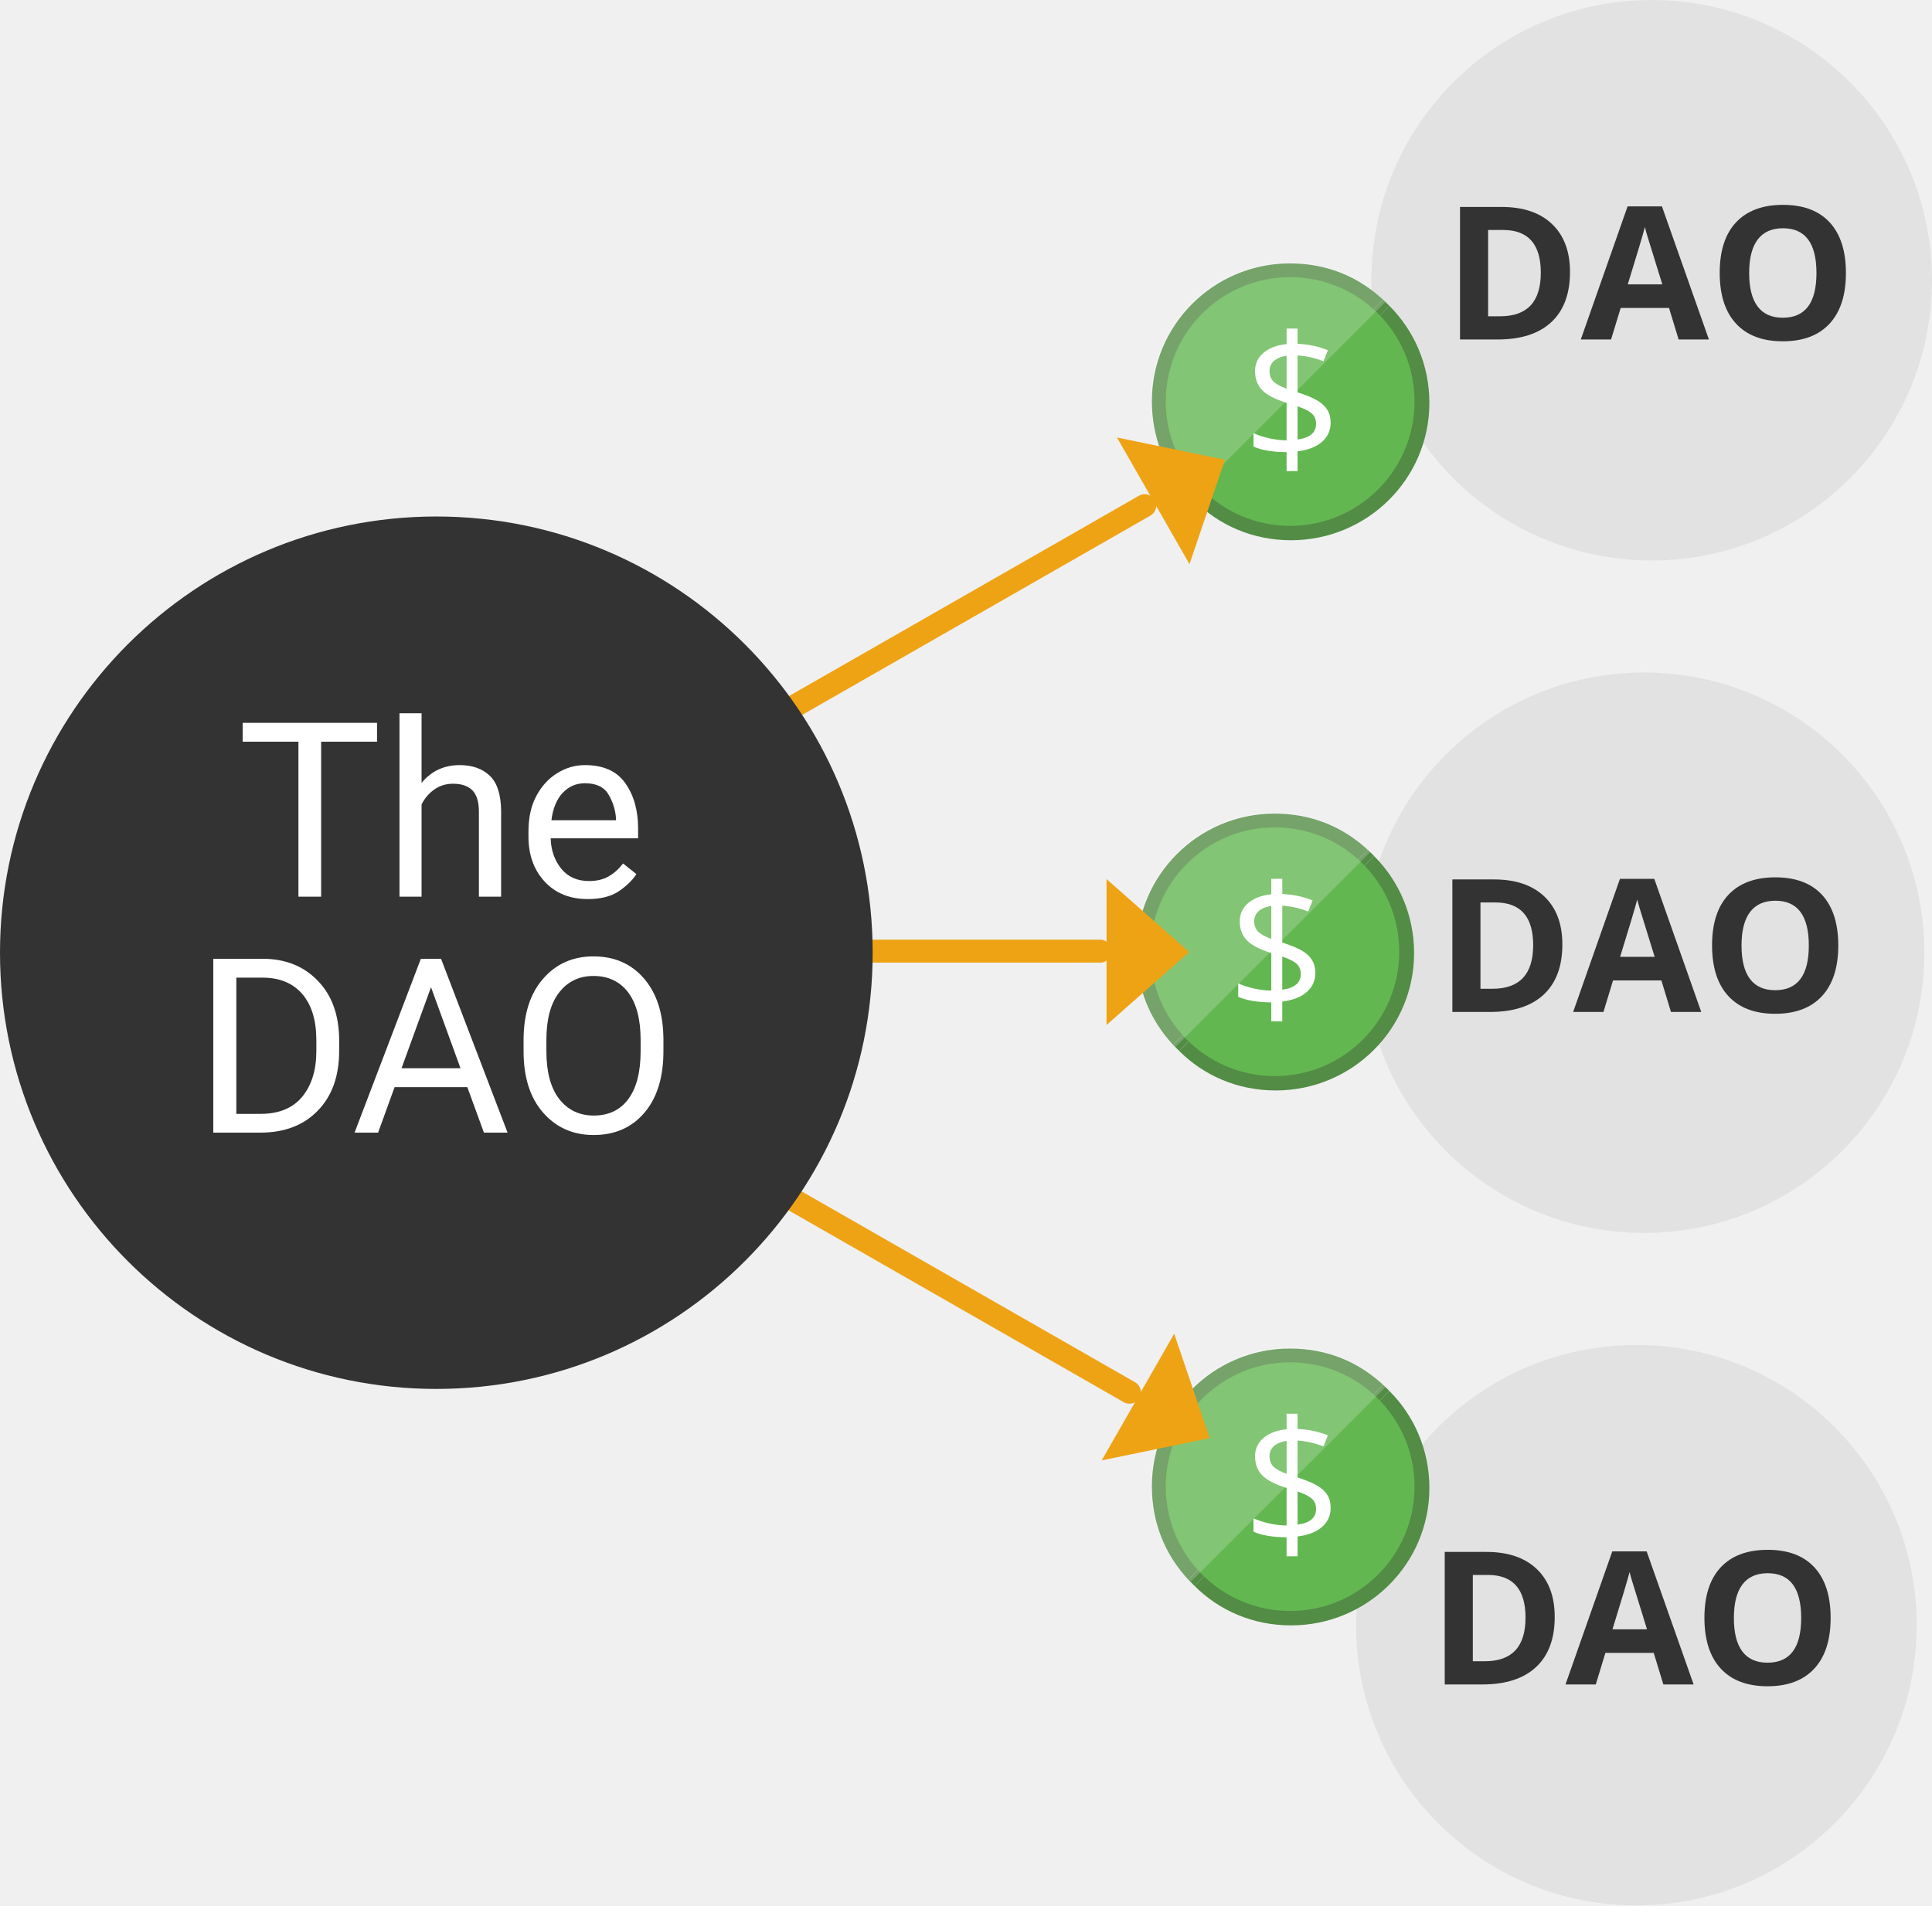
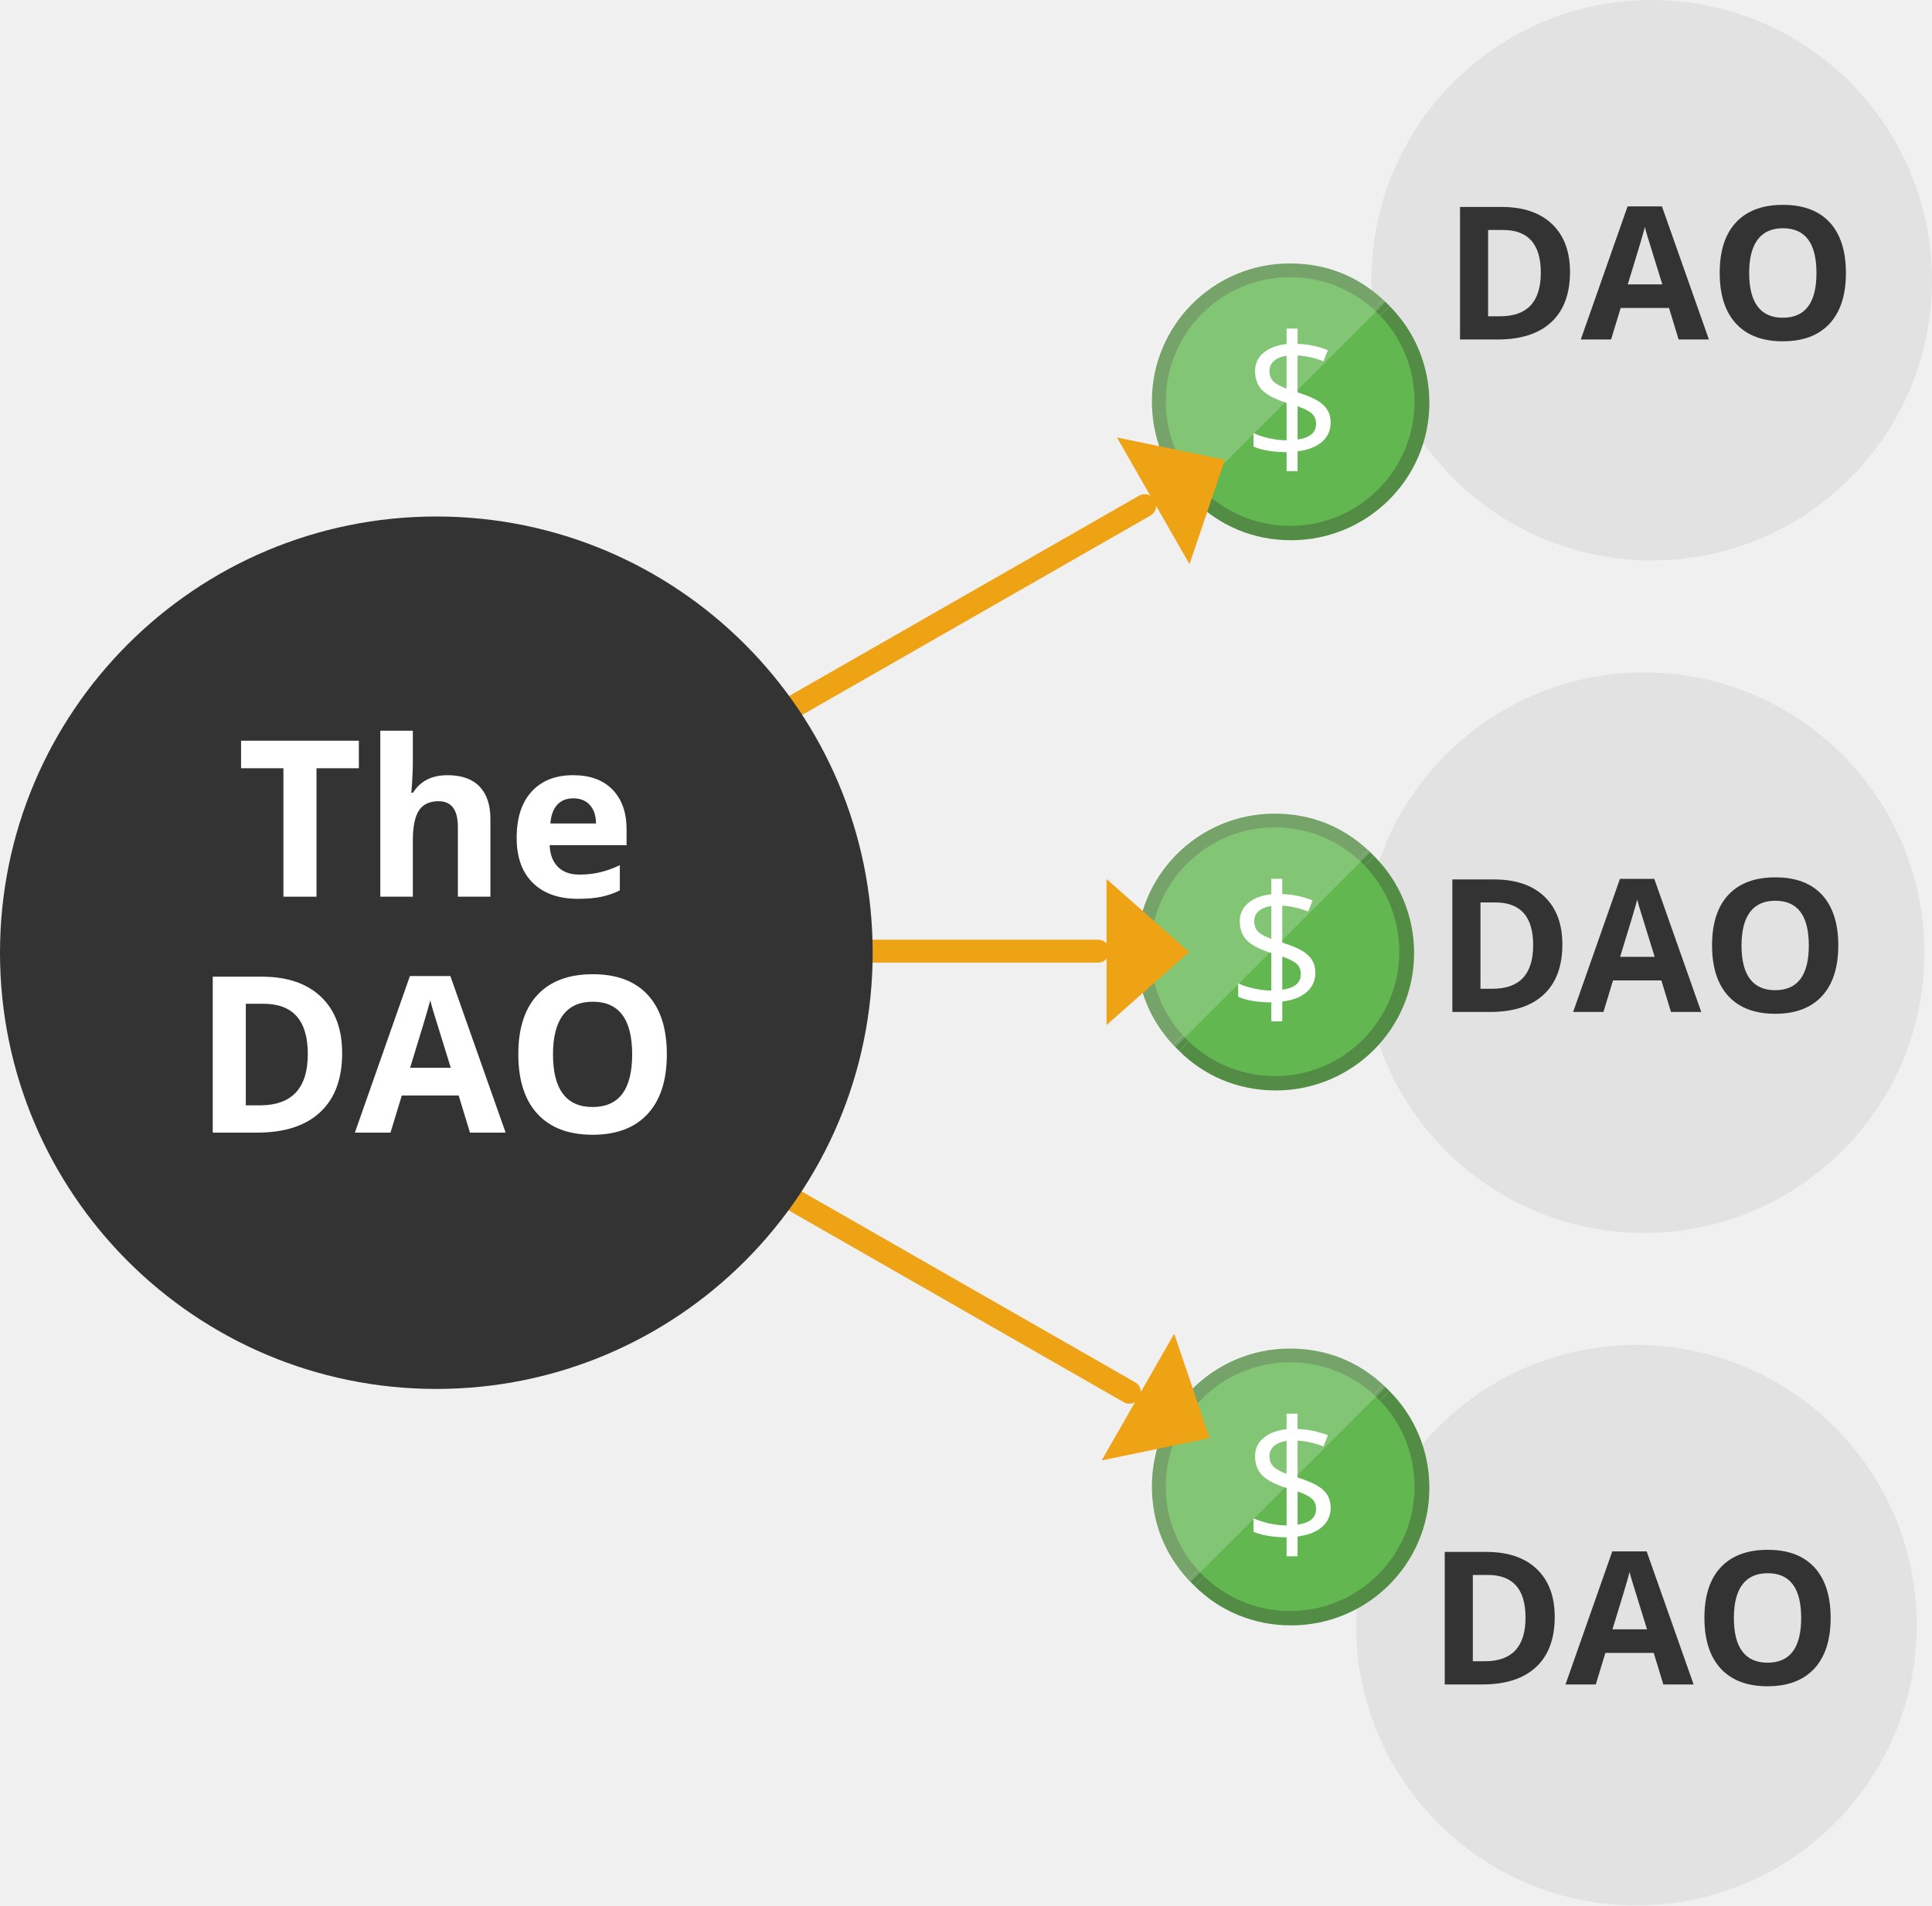
<svg xmlns="http://www.w3.org/2000/svg" version="1.1" id="Layer_1" x="0px" y="0px" width="252.753px" height="249.34px" viewBox="0 0 252.753 249.34" enable-background="new 0 0 252.753 249.34" xml:space="preserve">
  <g>
    <g>
      <circle fill="#E2E2E2" cx="216.083" cy="36.671" r="36.67" />
      <g>
        <path fill="#333333" d="M205.395,35.587c0,2.854-0.812,5.042-2.437,6.559c-1.627,1.52-3.973,2.279-7.042,2.279h-4.91V27.082     h5.444c2.833,0,5.03,0.745,6.597,2.24C204.612,30.819,205.395,32.905,205.395,35.587z M201.576,35.682     c0-3.726-1.646-5.587-4.937-5.587h-1.957v11.293h1.578C199.803,41.388,201.576,39.486,201.576,35.682z" />
        <path fill="#333333" d="M219.606,44.425l-1.258-4.129h-6.323l-1.257,4.129h-3.962l6.122-17.416h4.495l6.144,17.416H219.606z      M217.471,37.212c-1.163-3.74-1.816-5.855-1.962-6.348c-0.147-0.488-0.253-0.879-0.315-1.162     c-0.262,1.013-1.008,3.516-2.242,7.51H217.471z" />
        <path fill="#333333" d="M241.492,35.729c0,2.871-0.711,5.076-2.135,6.62c-1.424,1.541-3.465,2.313-6.12,2.313     c-2.657,0-4.699-0.772-6.122-2.313c-1.424-1.544-2.135-3.757-2.135-6.644c0-2.888,0.713-5.092,2.141-6.614     s3.473-2.284,6.139-2.284c2.665,0,4.704,0.768,6.116,2.303C240.787,30.644,241.492,32.851,241.492,35.729z M228.834,35.729     c0,1.938,0.369,3.396,1.105,4.377c0.734,0.98,1.833,1.471,3.298,1.471c2.934,0,4.401-1.947,4.401-5.848     c0-3.908-1.46-5.861-4.379-5.861c-1.463,0-2.565,0.493-3.31,1.477C229.207,32.33,228.834,33.79,228.834,35.729z" />
      </g>
    </g>
    <g>
      <circle fill="#E2E2E2" cx="215.083" cy="124.671" r="36.67" />
      <g>
        <path fill="#333333" d="M204.395,123.587c0,2.854-0.812,5.042-2.437,6.559c-1.627,1.52-3.973,2.279-7.042,2.279h-4.91v-17.343     h5.444c2.833,0,5.03,0.745,6.597,2.24C203.612,118.819,204.395,120.905,204.395,123.587z M200.576,123.682     c0-3.726-1.646-5.587-4.937-5.587h-1.957v11.293h1.578C198.803,129.388,200.576,127.486,200.576,123.682z" />
        <path fill="#333333" d="M218.606,132.425l-1.258-4.129h-6.323l-1.257,4.129h-3.962l6.122-17.416h4.495l6.144,17.416H218.606z      M216.471,125.212c-1.163-3.74-1.816-5.855-1.962-6.348c-0.147-0.488-0.253-0.879-0.315-1.162     c-0.262,1.013-1.008,3.516-2.242,7.51H216.471z" />
        <path fill="#333333" d="M240.492,123.729c0,2.871-0.711,5.076-2.135,6.62c-1.424,1.541-3.465,2.313-6.12,2.313     c-2.657,0-4.699-0.772-6.122-2.313c-1.424-1.544-2.135-3.757-2.135-6.644c0-2.888,0.713-5.092,2.141-6.614     s3.473-2.284,6.139-2.284c2.665,0,4.704,0.768,6.116,2.303C239.787,118.644,240.492,120.851,240.492,123.729z M227.834,123.729     c0,1.938,0.369,3.396,1.105,4.377c0.734,0.98,1.833,1.471,3.298,1.471c2.934,0,4.401-1.947,4.401-5.848     c0-3.908-1.46-5.861-4.379-5.861c-1.463,0-2.565,0.493-3.31,1.477C228.207,120.33,227.834,121.79,227.834,123.729z" />
      </g>
    </g>
    <g>
      <circle fill="#E2E2E2" cx="214.083" cy="212.671" r="36.67" />
      <g>
        <path fill="#333333" d="M203.395,211.587c0,2.854-0.812,5.042-2.437,6.559c-1.627,1.52-3.973,2.279-7.042,2.279h-4.91v-17.343     h5.444c2.833,0,5.03,0.745,6.597,2.24C202.612,206.819,203.395,208.905,203.395,211.587z M199.576,211.682     c0-3.726-1.646-5.587-4.937-5.587h-1.957v11.293h1.578C197.803,217.388,199.576,215.486,199.576,211.682z" />
        <path fill="#333333" d="M217.606,220.425l-1.258-4.129h-6.323l-1.257,4.129h-3.962l6.122-17.416h4.495l6.144,17.416H217.606z      M215.471,213.212c-1.163-3.74-1.816-5.855-1.962-6.348c-0.147-0.488-0.253-0.879-0.315-1.162     c-0.262,1.013-1.008,3.516-2.242,7.51H215.471z" />
        <path fill="#333333" d="M239.492,211.729c0,2.871-0.711,5.076-2.135,6.62c-1.424,1.541-3.465,2.313-6.12,2.313     c-2.657,0-4.699-0.772-6.122-2.313c-1.424-1.544-2.135-3.757-2.135-6.644c0-2.888,0.713-5.092,2.141-6.614     s3.473-2.284,6.139-2.284c2.665,0,4.704,0.768,6.116,2.303C238.787,206.644,239.492,208.851,239.492,211.729z M226.834,211.729     c0,1.938,0.369,3.396,1.105,4.377c0.734,0.98,1.833,1.471,3.298,1.471c2.934,0,4.401-1.947,4.401-5.848     c0-3.908-1.46-5.861-4.379-5.861c-1.463,0-2.565,0.493-3.31,1.477C227.207,208.33,226.834,209.79,226.834,211.729z" />
      </g>
    </g>
  </g>
  <g>
    <path fill="#528C45" d="M168.901,212.696c9.963-0.002,18.096-8.019,18.097-17.98c0-4.98-1.998-9.461-5.228-12.69l-25.5,25.501   C159.5,210.756,163.92,212.696,168.901,212.696z" />
    <path fill="#528C45" d="M181.771,182.025c-0.808-0.808-0.809-0.806-0.815-0.8l-25.484,25.485c-0.007,0.007-0.007,0.008,0.8,0.815   L181.771,182.025z" />
    <path fill="#528C45" d="M180.955,181.226c-3.352-3.108-7.48-4.758-12.205-4.758c-9.963,0-18.055,8.059-18.055,18.021   c0,4.723,1.667,8.869,4.775,12.222L180.955,181.226z" />
    <circle fill="#63B751" cx="168.782" cy="194.539" r="16.274" />
    <text transform="matrix(1 0 0 1 162.5195 202.3242)" fill="#FFFFFF" font-family="'OpenSans'" font-size="22.839">$</text>
    <path opacity="0.2" fill="#FFFFFF" d="M168.658,176.318c-9.963,0-18.096,8.018-18.097,17.979c0,4.98,1.998,9.461,5.228,12.69   l25.499-25.499C178.059,178.259,173.64,176.318,168.658,176.318z" />
  </g>
  <g>
    <path fill="#528C45" d="M168.901,70.696c9.963-0.002,18.096-8.019,18.097-17.98c0-4.98-1.998-9.461-5.228-12.69l-25.5,25.501   C159.5,68.756,163.92,70.696,168.901,70.696z" />
    <path fill="#528C45" d="M181.771,40.025c-0.808-0.808-0.809-0.806-0.815-0.8l-25.484,25.485c-0.007,0.007-0.007,0.008,0.8,0.815   L181.771,40.025z" />
    <path fill="#528C45" d="M180.955,39.226c-3.352-3.108-7.48-4.758-12.205-4.758c-9.963,0-18.055,8.059-18.055,18.021   c0,4.723,1.667,8.869,4.775,12.222L180.955,39.226z" />
    <circle fill="#63B751" cx="168.782" cy="52.539" r="16.274" />
    <text transform="matrix(1 0 0 1 162.5195 60.3242)" fill="#FFFFFF" font-family="'OpenSans'" font-size="22.839">$</text>
    <path opacity="0.2" fill="#FFFFFF" d="M168.658,34.318c-9.963,0-18.096,8.018-18.097,17.979c0,4.98,1.998,9.461,5.228,12.69   l25.499-25.499C178.059,36.259,173.64,34.318,168.658,34.318z" />
  </g>
  <g>
    <line fill="none" stroke="#EEA315" stroke-width="3" stroke-linecap="round" stroke-miterlimit="10" x1="97.686" y1="95.981" x2="149.756" y2="66.169" />
    <polygon fill="#EEA315" points="146.128,57.249 155.614,73.822 160.252,60.163  " />
  </g>
  <g>
    <line fill="none" stroke="#EEA315" stroke-width="3" stroke-linecap="round" stroke-miterlimit="10" x1="95.686" y1="152.372" x2="147.756" y2="182.185" />
    <polygon fill="#EEA315" points="144.128,191.104 153.614,174.531 158.252,188.19  " />
  </g>
  <g>
    <path fill="#528C45" d="M166.901,142.696c9.963-0.002,18.096-8.019,18.097-17.98c0-4.98-1.998-9.461-5.228-12.69l-25.5,25.501   C157.5,140.756,161.92,142.696,166.901,142.696z" />
    <path fill="#528C45" d="M179.771,112.025c-0.808-0.808-0.809-0.806-0.815-0.8l-25.484,25.485c-0.007,0.007-0.007,0.008,0.8,0.815   L179.771,112.025z" />
    <path fill="#528C45" d="M178.955,111.226c-3.352-3.108-7.48-4.758-12.205-4.758c-9.963,0-18.055,8.059-18.055,18.021   c0,4.723,1.667,8.869,4.775,12.222L178.955,111.226z" />
    <circle fill="#63B751" cx="166.782" cy="124.539" r="16.274" />
    <text transform="matrix(1 0 0 1 160.5195 132.3242)" fill="#FFFFFF" font-family="'OpenSans'" font-size="22.839">$</text>
    <path opacity="0.2" fill="#FFFFFF" d="M166.658,106.318c-9.963,0-18.096,8.018-18.097,17.979c0,4.98,1.998,9.461,5.228,12.69   l25.499-25.499C176.059,108.259,171.64,106.318,166.658,106.318z" />
  </g>
  <g>
-     <line fill="none" stroke="#EEA315" stroke-width="3" stroke-linecap="round" stroke-miterlimit="10" x1="83.935" y1="124.468" x2="143.935" y2="124.468" />
+     <line fill="none" stroke="#EEA315" stroke-width="3" stroke-linecap="round" stroke-miterlimit="10" x1="83.648" y1="124.468" x2="143.648" y2="124.468" />
    <polygon fill="#EEA315" points="144.763,115.033 144.761,134.13 155.573,124.581  " />
  </g>
+   <circle fill="#333333" cx="57.083" cy="124.671" r="57.083" />
  <g>
-     <circle fill="#333333" cx="57.083" cy="124.671" r="57.083" />
-     <text transform="matrix(1 0 0 1 30.9648 117.3389)">
-       <tspan x="0" y="0" fill="#FFFFFF" font-family="'Roboto'" font-size="32">The</tspan>
-       <tspan x="-5.702" y="30.875" fill="#FFFFFF" font-family="'Roboto'" font-size="32">DAO</tspan>
-     </text>
+     <path fill="#FFFFFF" d="M41.406,117.339h-4.327v-16.807h-5.542v-3.602h15.41v3.602h-5.541V117.339z" />
+     <path fill="#FFFFFF" d="M64.158,117.339h-4.257v-9.115c0-2.252-0.838-3.378-2.513-3.378c-1.191,0-2.052,0.405-2.583,1.215   c-0.53,0.81-0.795,2.121-0.795,3.936v7.343h-4.258v-21.72h4.258v4.425c0,0.345-0.033,1.154-0.098,2.429l-0.099,1.257h0.224   c0.949-1.526,2.457-2.29,4.522-2.29c1.834,0,3.225,0.494,4.174,1.48s1.424,2.4,1.424,4.243V117.339z" />
+     <path fill="#FFFFFF" d="M75.605,117.618c-2.513,0-4.477-0.693-5.891-2.08c-1.415-1.387-2.122-3.35-2.122-5.891   c0-2.615,0.653-4.637,1.961-6.065c1.308-1.428,3.115-2.143,5.423-2.143c2.206,0,3.923,0.629,5.151,1.885s1.843,2.992,1.843,5.207   v2.065H71.906c0.046,1.21,0.404,2.154,1.074,2.834c0.671,0.679,1.61,1.019,2.82,1.019c0.939,0,1.828-0.098,2.666-0.293   s1.712-0.507,2.624-0.936v3.295c-0.744,0.372-1.54,0.648-2.387,0.83S76.824,117.618,75.605,117.618z M75.005,104.469   c-0.902,0-1.61,0.286-2.122,0.858s-0.805,1.385-0.879,2.436h5.975c-0.02-1.051-0.294-1.863-0.824-2.436   S75.907,104.469,75.005,104.469z" />
+     <path fill="#FFFFFF" d="M44.763,137.814c0,3.359-0.956,5.933-2.868,7.72c-1.912,1.786-4.674,2.68-8.284,2.68h-5.779v-20.408h6.407   c3.331,0,5.918,0.88,7.761,2.639S44.763,134.66,44.763,137.814z M40.269,137.926c0-4.383-1.936-6.574-5.807-6.574h-2.304v13.289   h1.856C38.184,144.641,40.269,142.402,40.269,137.926z" />
+     <path fill="#FFFFFF" d="M61.485,148.214l-1.479-4.857h-7.44l-1.479,4.857h-4.662l7.203-20.491h5.29l7.23,20.491H61.485z    M58.973,139.727c-1.368-4.401-2.138-6.891-2.311-7.468c-0.172-0.577-0.295-1.033-0.369-1.368   c-0.308,1.191-1.187,4.137-2.639,8.836H58.973z" />
+     <path fill="#FFFFFF" d="M87.239,137.982c0,3.378-0.838,5.974-2.513,7.789c-1.675,1.814-4.076,2.722-7.203,2.722   c-3.126,0-5.527-0.907-7.202-2.722c-1.675-1.815-2.513-4.421-2.513-7.817s0.84-5.99,2.52-7.782c1.68-1.791,4.088-2.687,7.224-2.687   s5.535,0.902,7.195,2.708C86.408,131.999,87.239,134.595,87.239,137.982z M72.345,137.982c0,2.279,0.434,3.997,1.299,5.15   c0.865,1.154,2.158,1.73,3.88,1.73c3.453,0,5.179-2.293,5.179-6.881c0-4.598-1.717-6.896-5.15-6.896   c-1.722,0-3.02,0.579-3.895,1.737S72.345,135.702,72.345,137.982z" />
  </g>
</svg>
